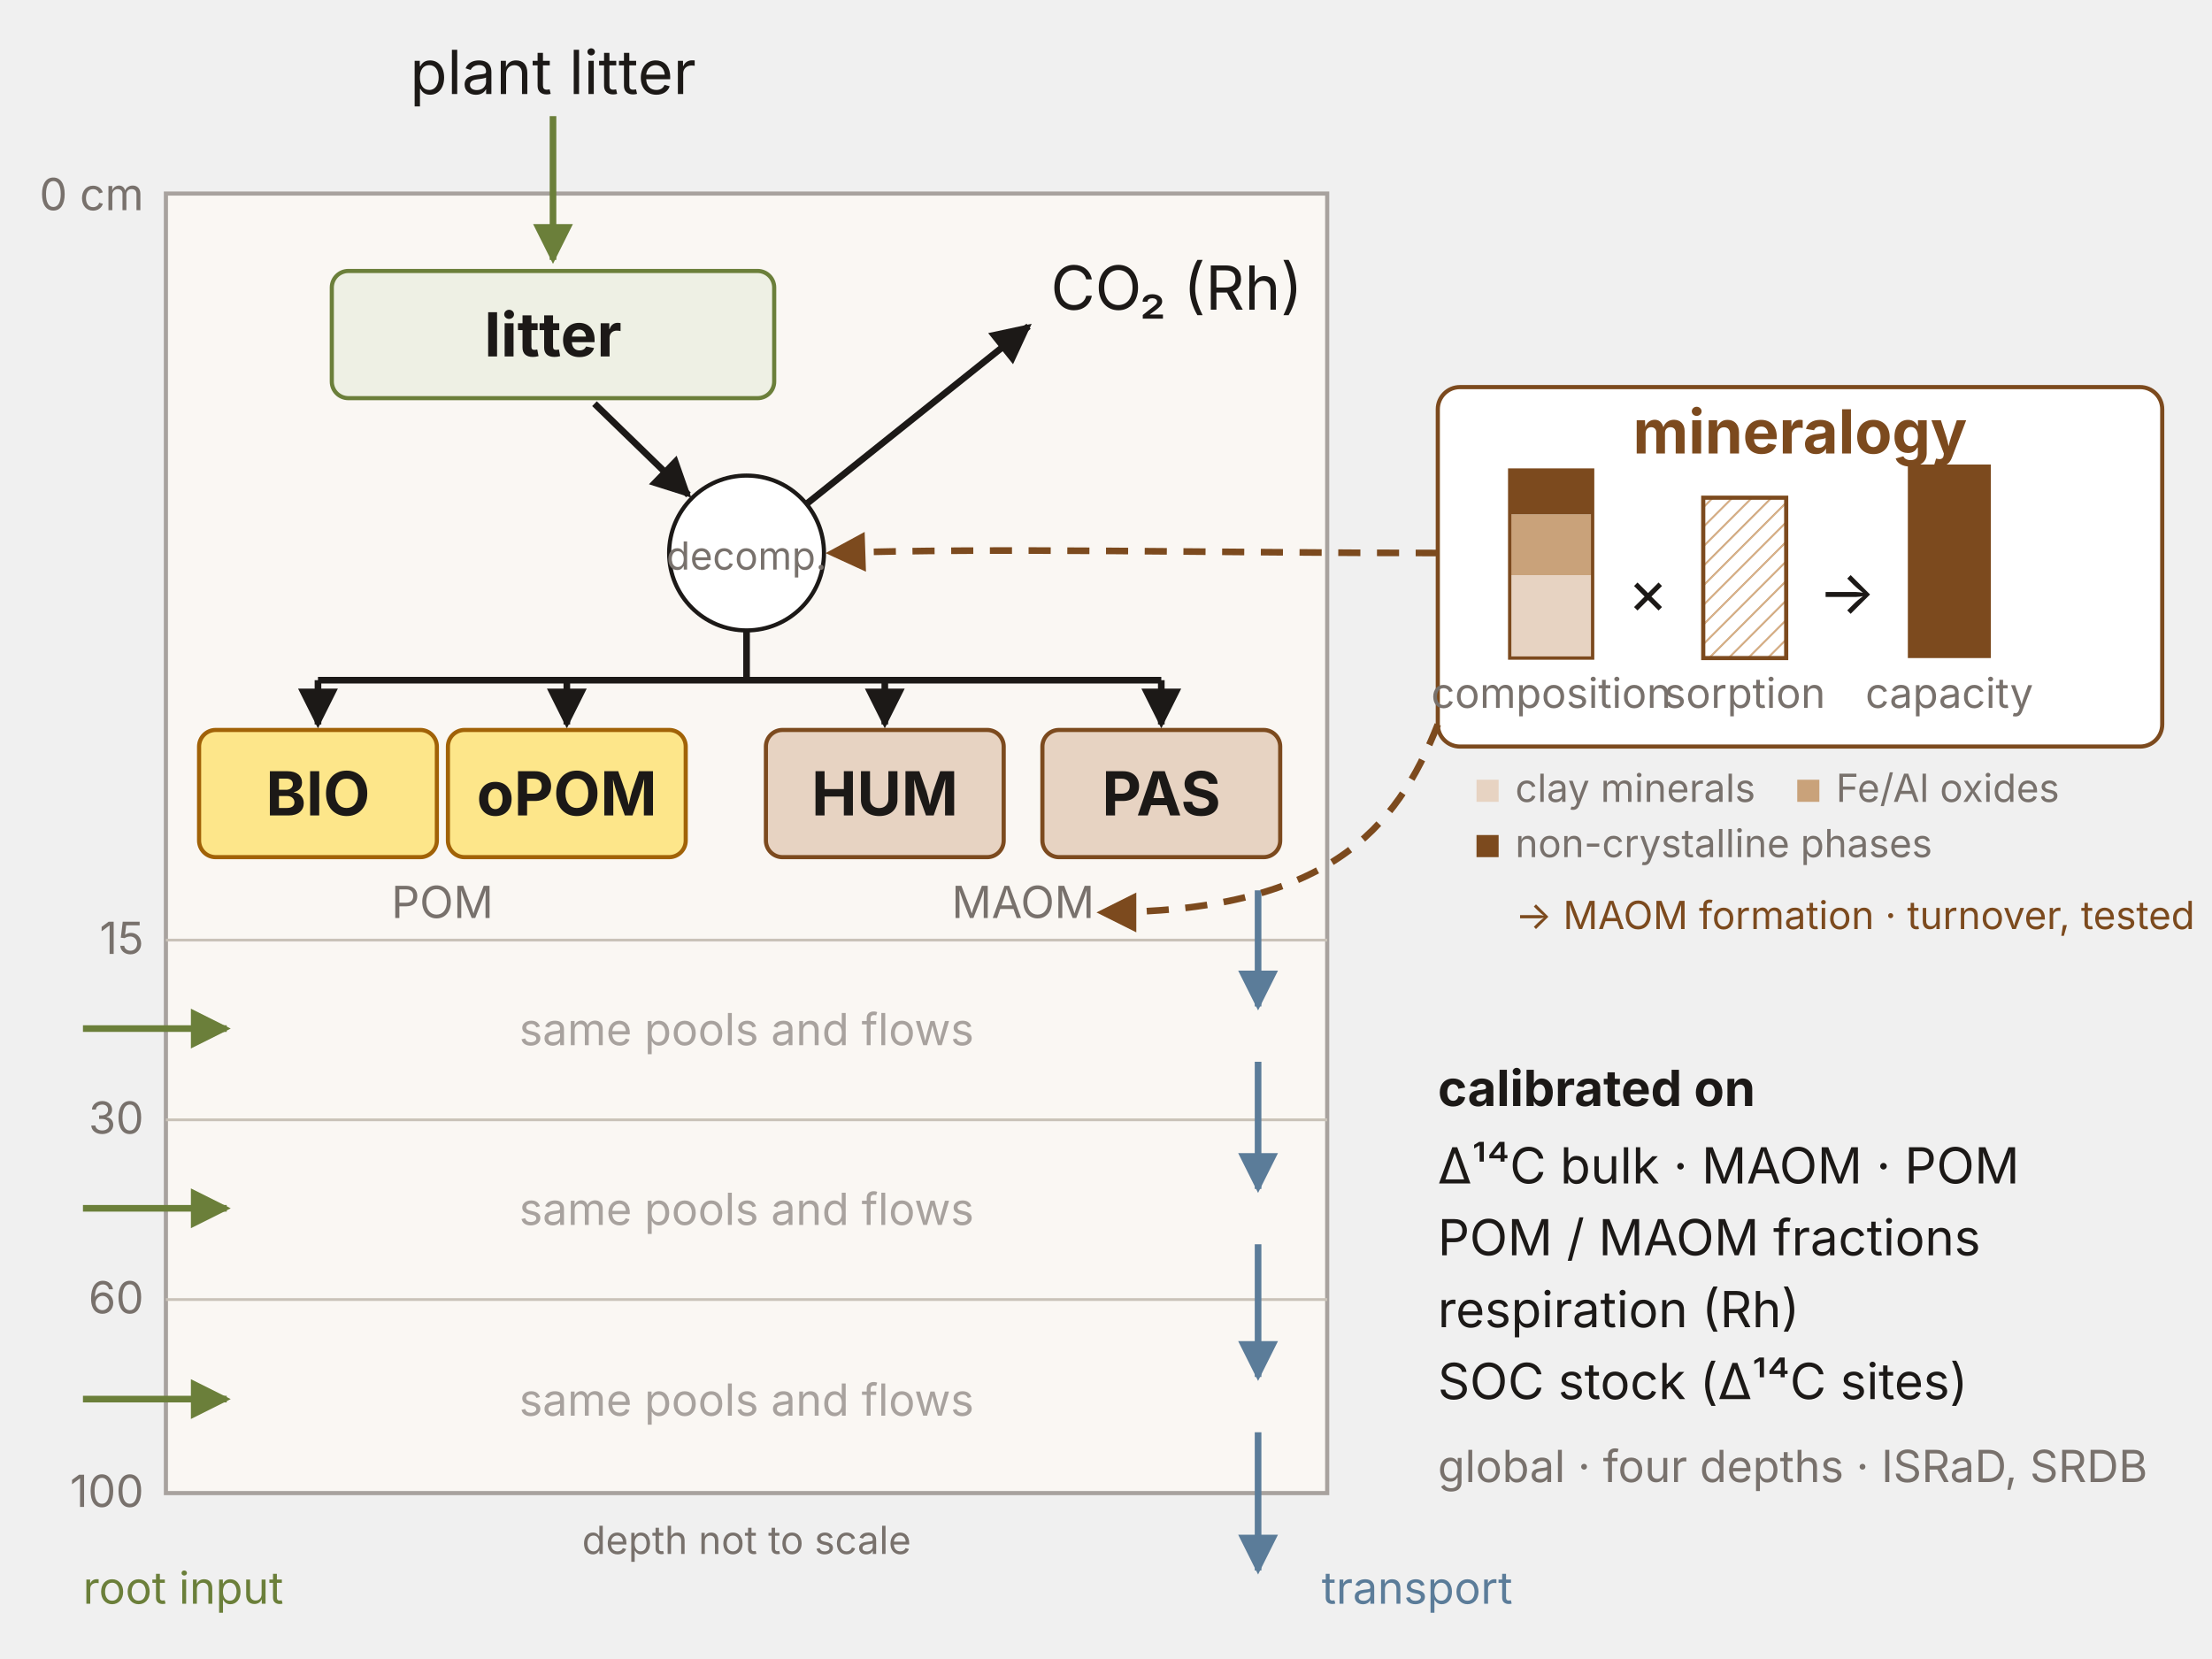
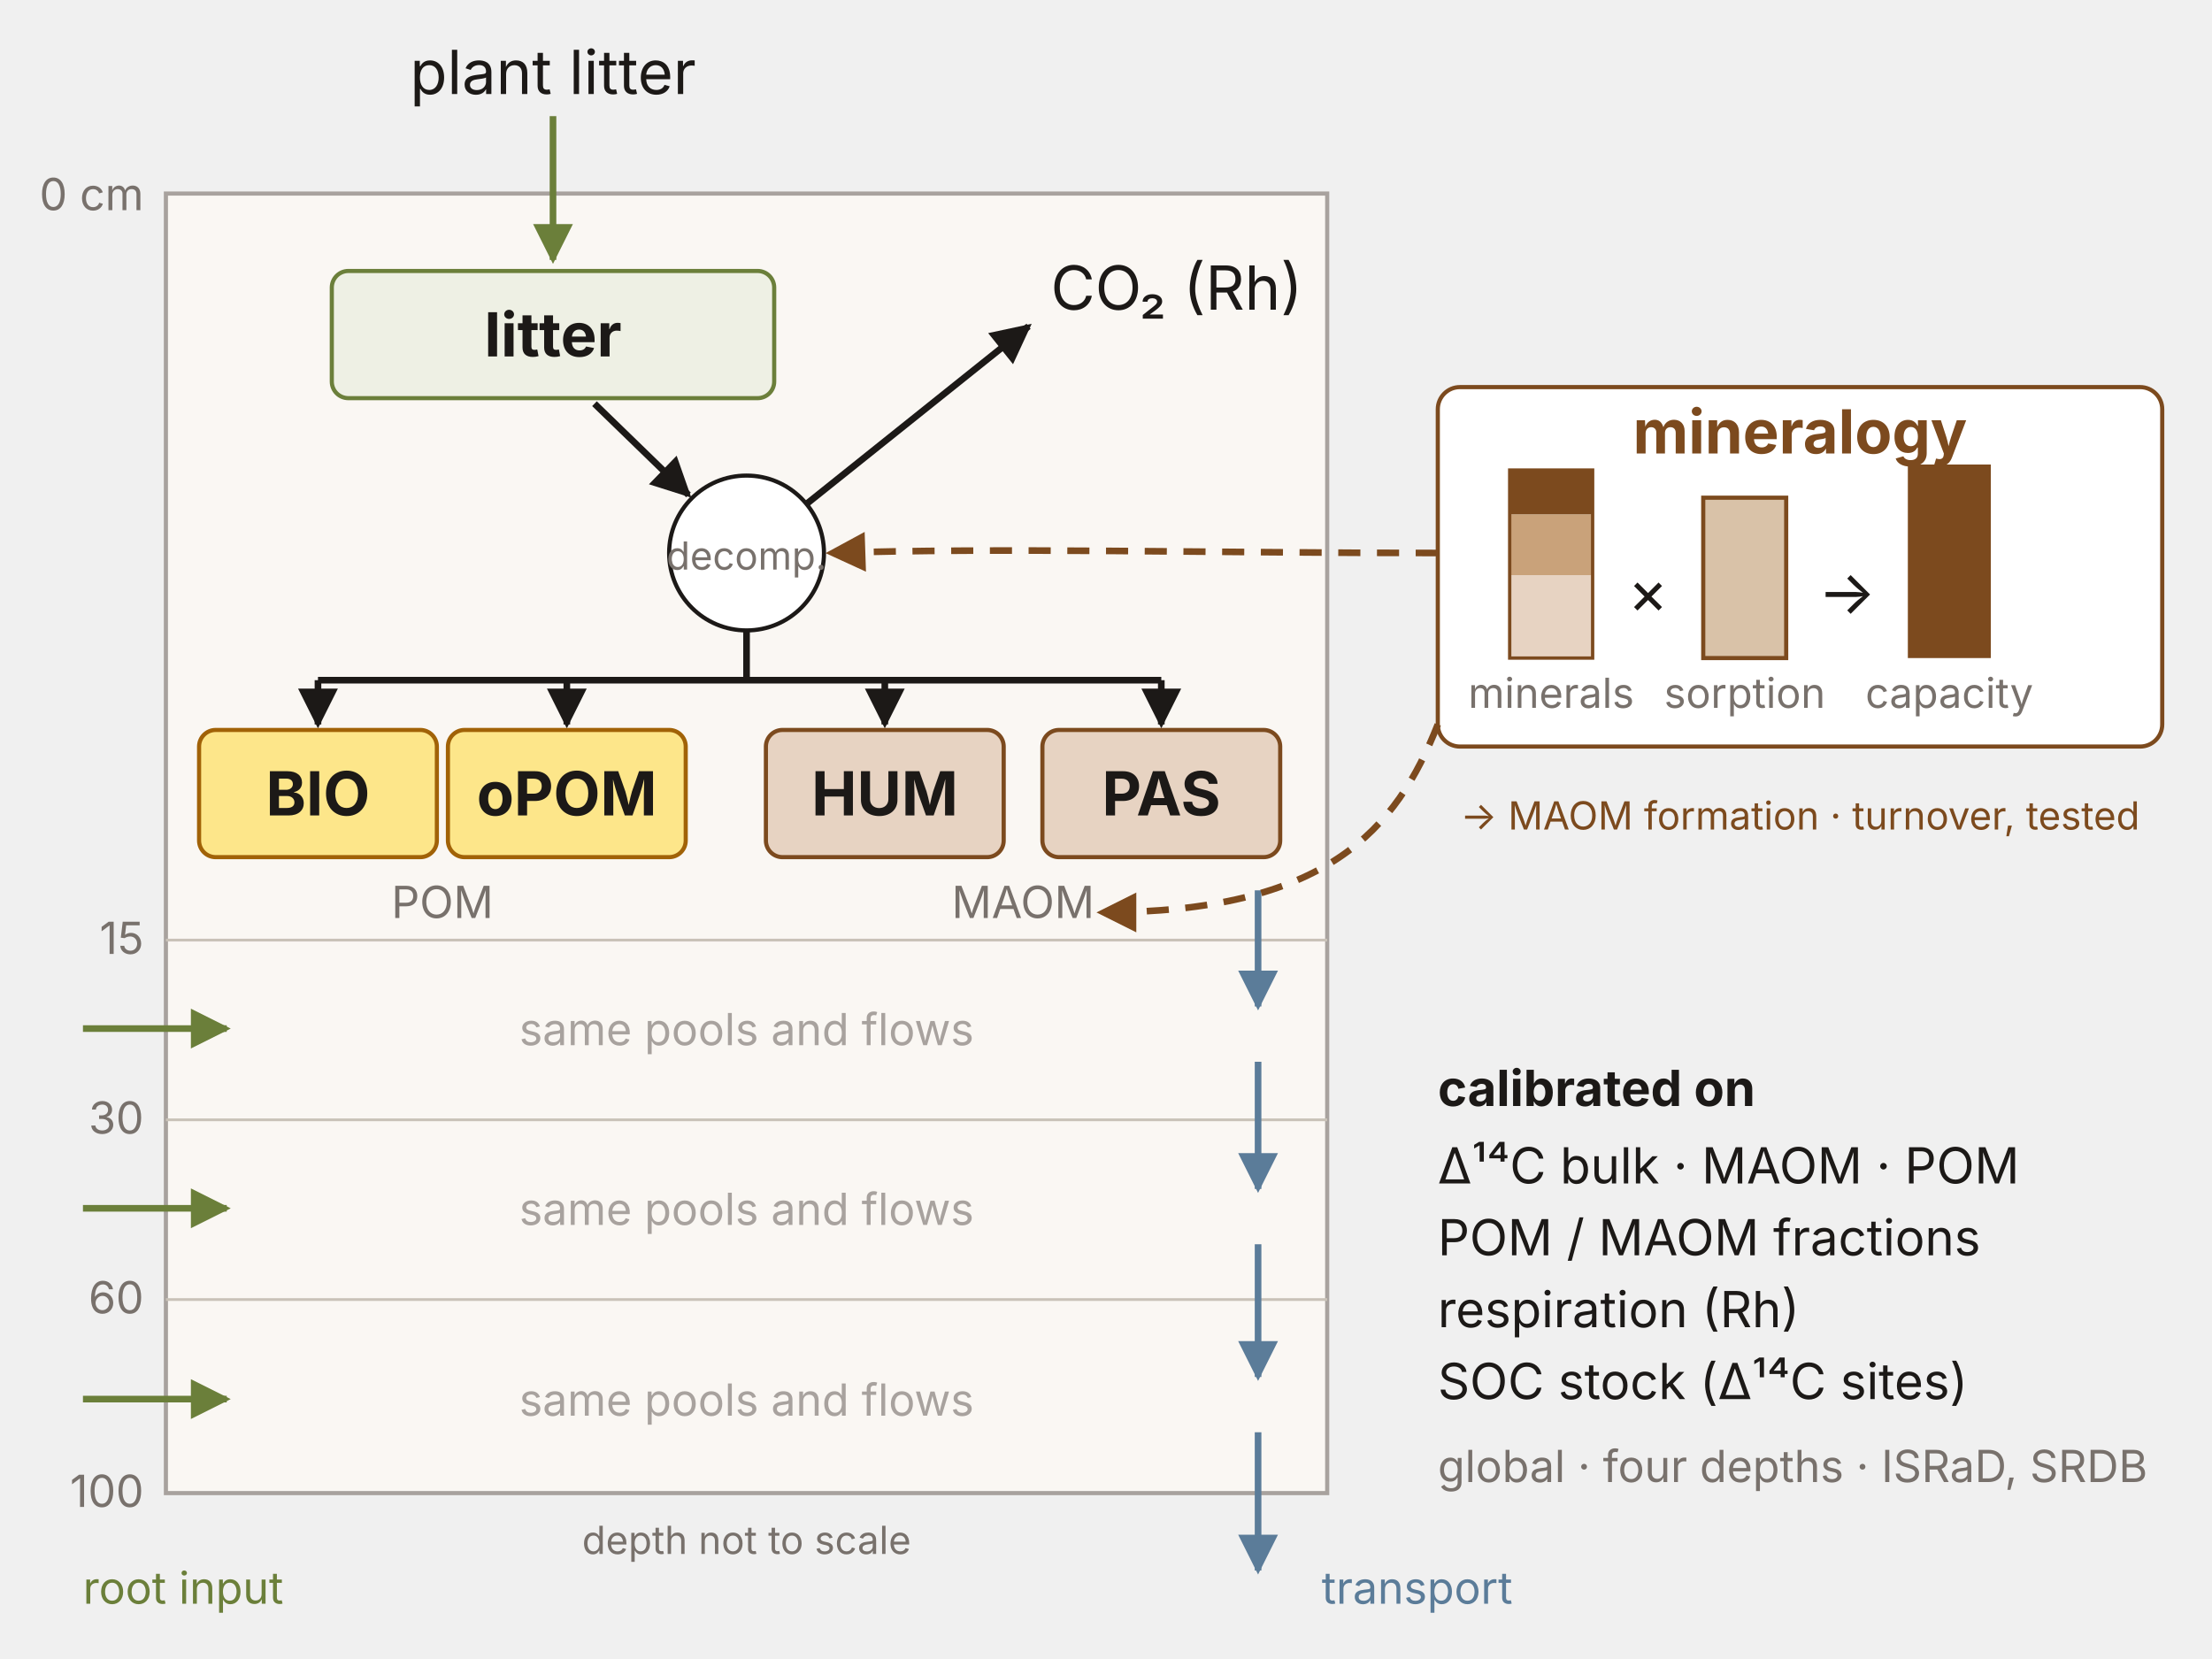
<svg xmlns="http://www.w3.org/2000/svg" viewBox="0 0 800 600" font-family="Inter, Helvetica, Arial, sans-serif" fill="#1c1917">
  <defs>
    <marker id="ah" viewBox="0 0 10 10" refX="9" refY="5" markerWidth="6" markerHeight="6" orient="auto-start-reverse">
      <path d="M0 0 L10 5 L0 10 z" fill="#1c1917" />
    </marker>
    <marker id="ahg" viewBox="0 0 10 10" refX="9" refY="5" markerWidth="6" markerHeight="6" orient="auto-start-reverse">
      <path d="M0 0 L10 5 L0 10 z" fill="#6b7f3a" />
    </marker>
    <marker id="ahb" viewBox="0 0 10 10" refX="9" refY="5" markerWidth="6" markerHeight="6" orient="auto-start-reverse">
      <path d="M0 0 L10 5 L0 10 z" fill="#5b7c99" />
    </marker>
    <marker id="aha" viewBox="0 0 10 10" refX="9" refY="5" markerWidth="6" markerHeight="6" orient="auto-start-reverse">
      <path d="M0 0 L10 5 L0 10 z" fill="#7c4a1e" />
    </marker>
    <pattern id="hatch" width="5" height="5" patternUnits="userSpaceOnUse" patternTransform="rotate(45)">
      <line x1="0" y1="0" x2="0" y2="5" stroke="#c9c2b8" stroke-width="1.2" />
    </pattern>
    <pattern id="hatch2" width="5" height="5" patternUnits="userSpaceOnUse" patternTransform="rotate(45)">
      <line x1="0" y1="0" x2="0" y2="5" stroke="#c9a27a" stroke-width="1.4" />
    </pattern>
  </defs>
  <rect x="60" y="70" width="420" height="470" fill="#faf7f3" stroke="#a8a29e" stroke-width="1.5" />
  <line x1="60" y1="340" x2="480" y2="340" stroke="#c9c2b8" stroke-width="1" />
  <line x1="60" y1="405" x2="480" y2="405" stroke="#c9c2b8" stroke-width="1" />
  <line x1="60" y1="470" x2="480" y2="470" stroke="#c9c2b8" stroke-width="1" />
  <g font-size="16" fill="#78716c" text-anchor="end">
    <text x="52" y="76">0 cm</text>
    <text x="52" y="345">15</text>
    <text x="52" y="410">30</text>
    <text x="52" y="475">60</text>
    <text x="52" y="545">100</text>
  </g>
  <text x="200" y="34" font-size="22" font-weight="400" fill="#1c1917" text-anchor="middle">plant litter</text>
  <line x1="200" y1="42" x2="200" y2="94" stroke="#6b7f3a" stroke-width="2.4" marker-end="url(#ahg)" />
  <rect x="120" y="98" width="160" height="46" rx="6" fill="#eef0e4" stroke="#6b7f3a" stroke-width="1.5" />
  <text x="200.0" y="128.92" font-size="22" font-weight="700" fill="#1c1917" text-anchor="middle">litter</text>
  <circle cx="270" cy="200" r="28" fill="#fff" stroke="#1c1917" stroke-width="1.5" />
  <text x="270" y="206" font-size="14" font-weight="400" fill="#78716c" text-anchor="middle">decomp.</text>
  <line x1="215" y1="146" x2="249" y2="179" stroke="#1c1917" stroke-width="2.4" marker-end="url(#ah)" />
  <line x1="292" y1="182" x2="372" y2="118" stroke="#1c1917" stroke-width="2.4" marker-end="url(#ah)" />
  <text x="380" y="112" font-size="22" font-weight="400" fill="#1c1917" text-anchor="start">CO₂ (Rh)</text>
  <line x1="270" y1="228" x2="270" y2="246" stroke="#1c1917" stroke-width="2.4" />
  <line x1="115" y1="246" x2="420" y2="246" stroke="#1c1917" stroke-width="2.4" />
  <line x1="115" y1="246" x2="115" y2="262" stroke="#1c1917" stroke-width="2.4" marker-end="url(#ah)" />
  <line x1="205" y1="246" x2="205" y2="262" stroke="#1c1917" stroke-width="2.4" marker-end="url(#ah)" />
  <line x1="320" y1="246" x2="320" y2="262" stroke="#1c1917" stroke-width="2.4" marker-end="url(#ah)" />
  <line x1="420" y1="246" x2="420" y2="262" stroke="#1c1917" stroke-width="2.4" marker-end="url(#ah)" />
  <rect x="72" y="264" width="86" height="46" rx="6" fill="#fde68a" stroke="#a16207" stroke-width="1.5" />
  <text x="115.0" y="294.92" font-size="22" font-weight="700" fill="#1c1917" text-anchor="middle">BIO</text>
  <rect x="162" y="264" width="86" height="46" rx="6" fill="#fde68a" stroke="#a16207" stroke-width="1.5" />
  <text x="205.0" y="294.92" font-size="22" font-weight="700" fill="#1c1917" text-anchor="middle">oPOM</text>
  <rect x="277" y="264" width="86" height="46" rx="6" fill="#e7d3c2" stroke="#7c4a1e" stroke-width="1.5" />
  <text x="320.0" y="294.92" font-size="22" font-weight="700" fill="#1c1917" text-anchor="middle">HUM</text>
  <rect x="377" y="264" width="86" height="46" rx="6" fill="#e7d3c2" stroke="#7c4a1e" stroke-width="1.5" />
  <text x="420.0" y="294.92" font-size="22" font-weight="700" fill="#1c1917" text-anchor="middle">PAS</text>
  <text x="160" y="332" font-size="16" font-weight="400" fill="#78716c" text-anchor="middle">POM</text>
  <text x="370" y="332" font-size="16" font-weight="400" fill="#78716c" text-anchor="middle">MAOM</text>
  <text x="270" y="378" font-size="16" font-weight="400" fill="#a8a29e" text-anchor="middle">same pools and flows</text>
  <text x="270" y="443" font-size="16" font-weight="400" fill="#a8a29e" text-anchor="middle">same pools and flows</text>
  <text x="270" y="512" font-size="16" font-weight="400" fill="#a8a29e" text-anchor="middle">same pools and flows</text>
  <line x1="30" y1="372" x2="82" y2="372" stroke="#6b7f3a" stroke-width="2.4" marker-end="url(#ahg)" />
  <line x1="30" y1="437" x2="82" y2="437" stroke="#6b7f3a" stroke-width="2.4" marker-end="url(#ahg)" />
  <line x1="30" y1="506" x2="82" y2="506" stroke="#6b7f3a" stroke-width="2.4" marker-end="url(#ahg)" />
  <text x="30" y="580" font-size="16" font-weight="400" fill="#6b7f3a" text-anchor="start">root input</text>
  <line x1="455" y1="322" x2="455" y2="364" stroke="#5b7c99" stroke-width="2.4" marker-end="url(#ahb)" />
  <line x1="455" y1="384" x2="455" y2="430" stroke="#5b7c99" stroke-width="2.4" marker-end="url(#ahb)" />
  <line x1="455" y1="450" x2="455" y2="498" stroke="#5b7c99" stroke-width="2.4" marker-end="url(#ahb)" />
  <line x1="455" y1="518" x2="455" y2="568" stroke="#5b7c99" stroke-width="2.4" marker-end="url(#ahb)" />
  <text x="478" y="580" font-size="16" font-weight="400" fill="#5b7c99" text-anchor="start">transport</text>
  <rect x="520" y="140" width="262" height="130" rx="8" fill="#fff" stroke="#7c4a1e" stroke-width="1.5" />
  <text x="651" y="164" font-size="22" font-weight="700" fill="#7c4a1e" text-anchor="middle">mineralogy</text>
  <rect x="546" y="208" width="30" height="30" fill="#e7d3c2" />
  <rect x="546" y="186" width="30" height="22" fill="#c9a27a" />
  <rect x="546" y="170" width="30" height="16" fill="#7c4a1e" />
  <rect x="546" y="170" width="30" height="68" fill="none" stroke="#7c4a1e" stroke-width="1.2" />
-   <text x="561" y="256" font-size="15" font-weight="400" fill="#78716c" text-anchor="middle">composition</text>
+   <text x="561" y="256" font-size="15" font-weight="400" fill="#78716c" text-anchor="middle">minerals</text>
  <text x="596" y="222" font-size="22" font-weight="400" fill="#1c1917" text-anchor="middle">×</text>
-   <rect x="616" y="180" width="30" height="58" fill="url(#hatch2)" stroke="#7c4a1e" stroke-width="1.5" />
+   <rect x="616" y="180" width="30" height="58" fill="#d9c2a8" stroke="#7c4a1e" stroke-width="1.5" />
  <text x="631" y="256" font-size="15" font-weight="400" fill="#78716c" text-anchor="middle">sorption</text>
  <text x="668" y="222" font-size="22" font-weight="400" fill="#1c1917" text-anchor="middle">→</text>
  <rect x="690" y="168" width="30" height="70" fill="#7c4a1e" />
  <text x="705" y="256" font-size="15" font-weight="400" fill="#78716c" text-anchor="middle">capacity</text>
-   <rect x="534" y="282" width="8" height="8" fill="#e7d3c2" />
-   <rect x="650" y="282" width="8" height="8" fill="#c9a27a" />
-   <rect x="534" y="302" width="8" height="8" fill="#7c4a1e" />
-   <g font-size="14" fill="#78716c">
-     <text x="548" y="290">clay minerals</text>
-     <text x="664" y="290">Fe/Al oxides</text>
-     <text x="548" y="310">non-crystalline phases</text>
-   </g>
  <g stroke="#7c4a1e" stroke-width="2.4" stroke-dasharray="8 6" fill="none" marker-end="url(#aha)">
    <path d="M520 200 C 440 200, 360 198, 300 200" />
    <path d="M520 262 C 505 300, 480 330, 398 330" />
  </g>
-   <text x="548" y="336" font-size="14" font-weight="400" fill="#7c4a1e" text-anchor="start">→ MAOM formation · turnover, tested</text>
+   <text x="651" y="300" font-size="14" font-weight="400" fill="#7c4a1e" text-anchor="middle">→ MAOM formation · turnover, tested</text>
  <g font-size="18">
    <text x="520" y="400" font-weight="700">calibrated on</text>
    <text x="520" y="428">Δ¹⁴C bulk · MAOM · POM</text>
    <text x="520" y="454">POM / MAOM fractions</text>
    <text x="520" y="480">respiration (Rh)</text>
    <text x="520" y="506">SOC stock (Δ¹⁴C sites)</text>
    <text x="520" y="536" fill="#78716c" font-size="16">global · four depths · ISRaD, SRDB</text>
  </g>
  <text x="270" y="562" font-size="14" font-weight="400" fill="#78716c" text-anchor="middle">depth not to scale</text>
</svg>
